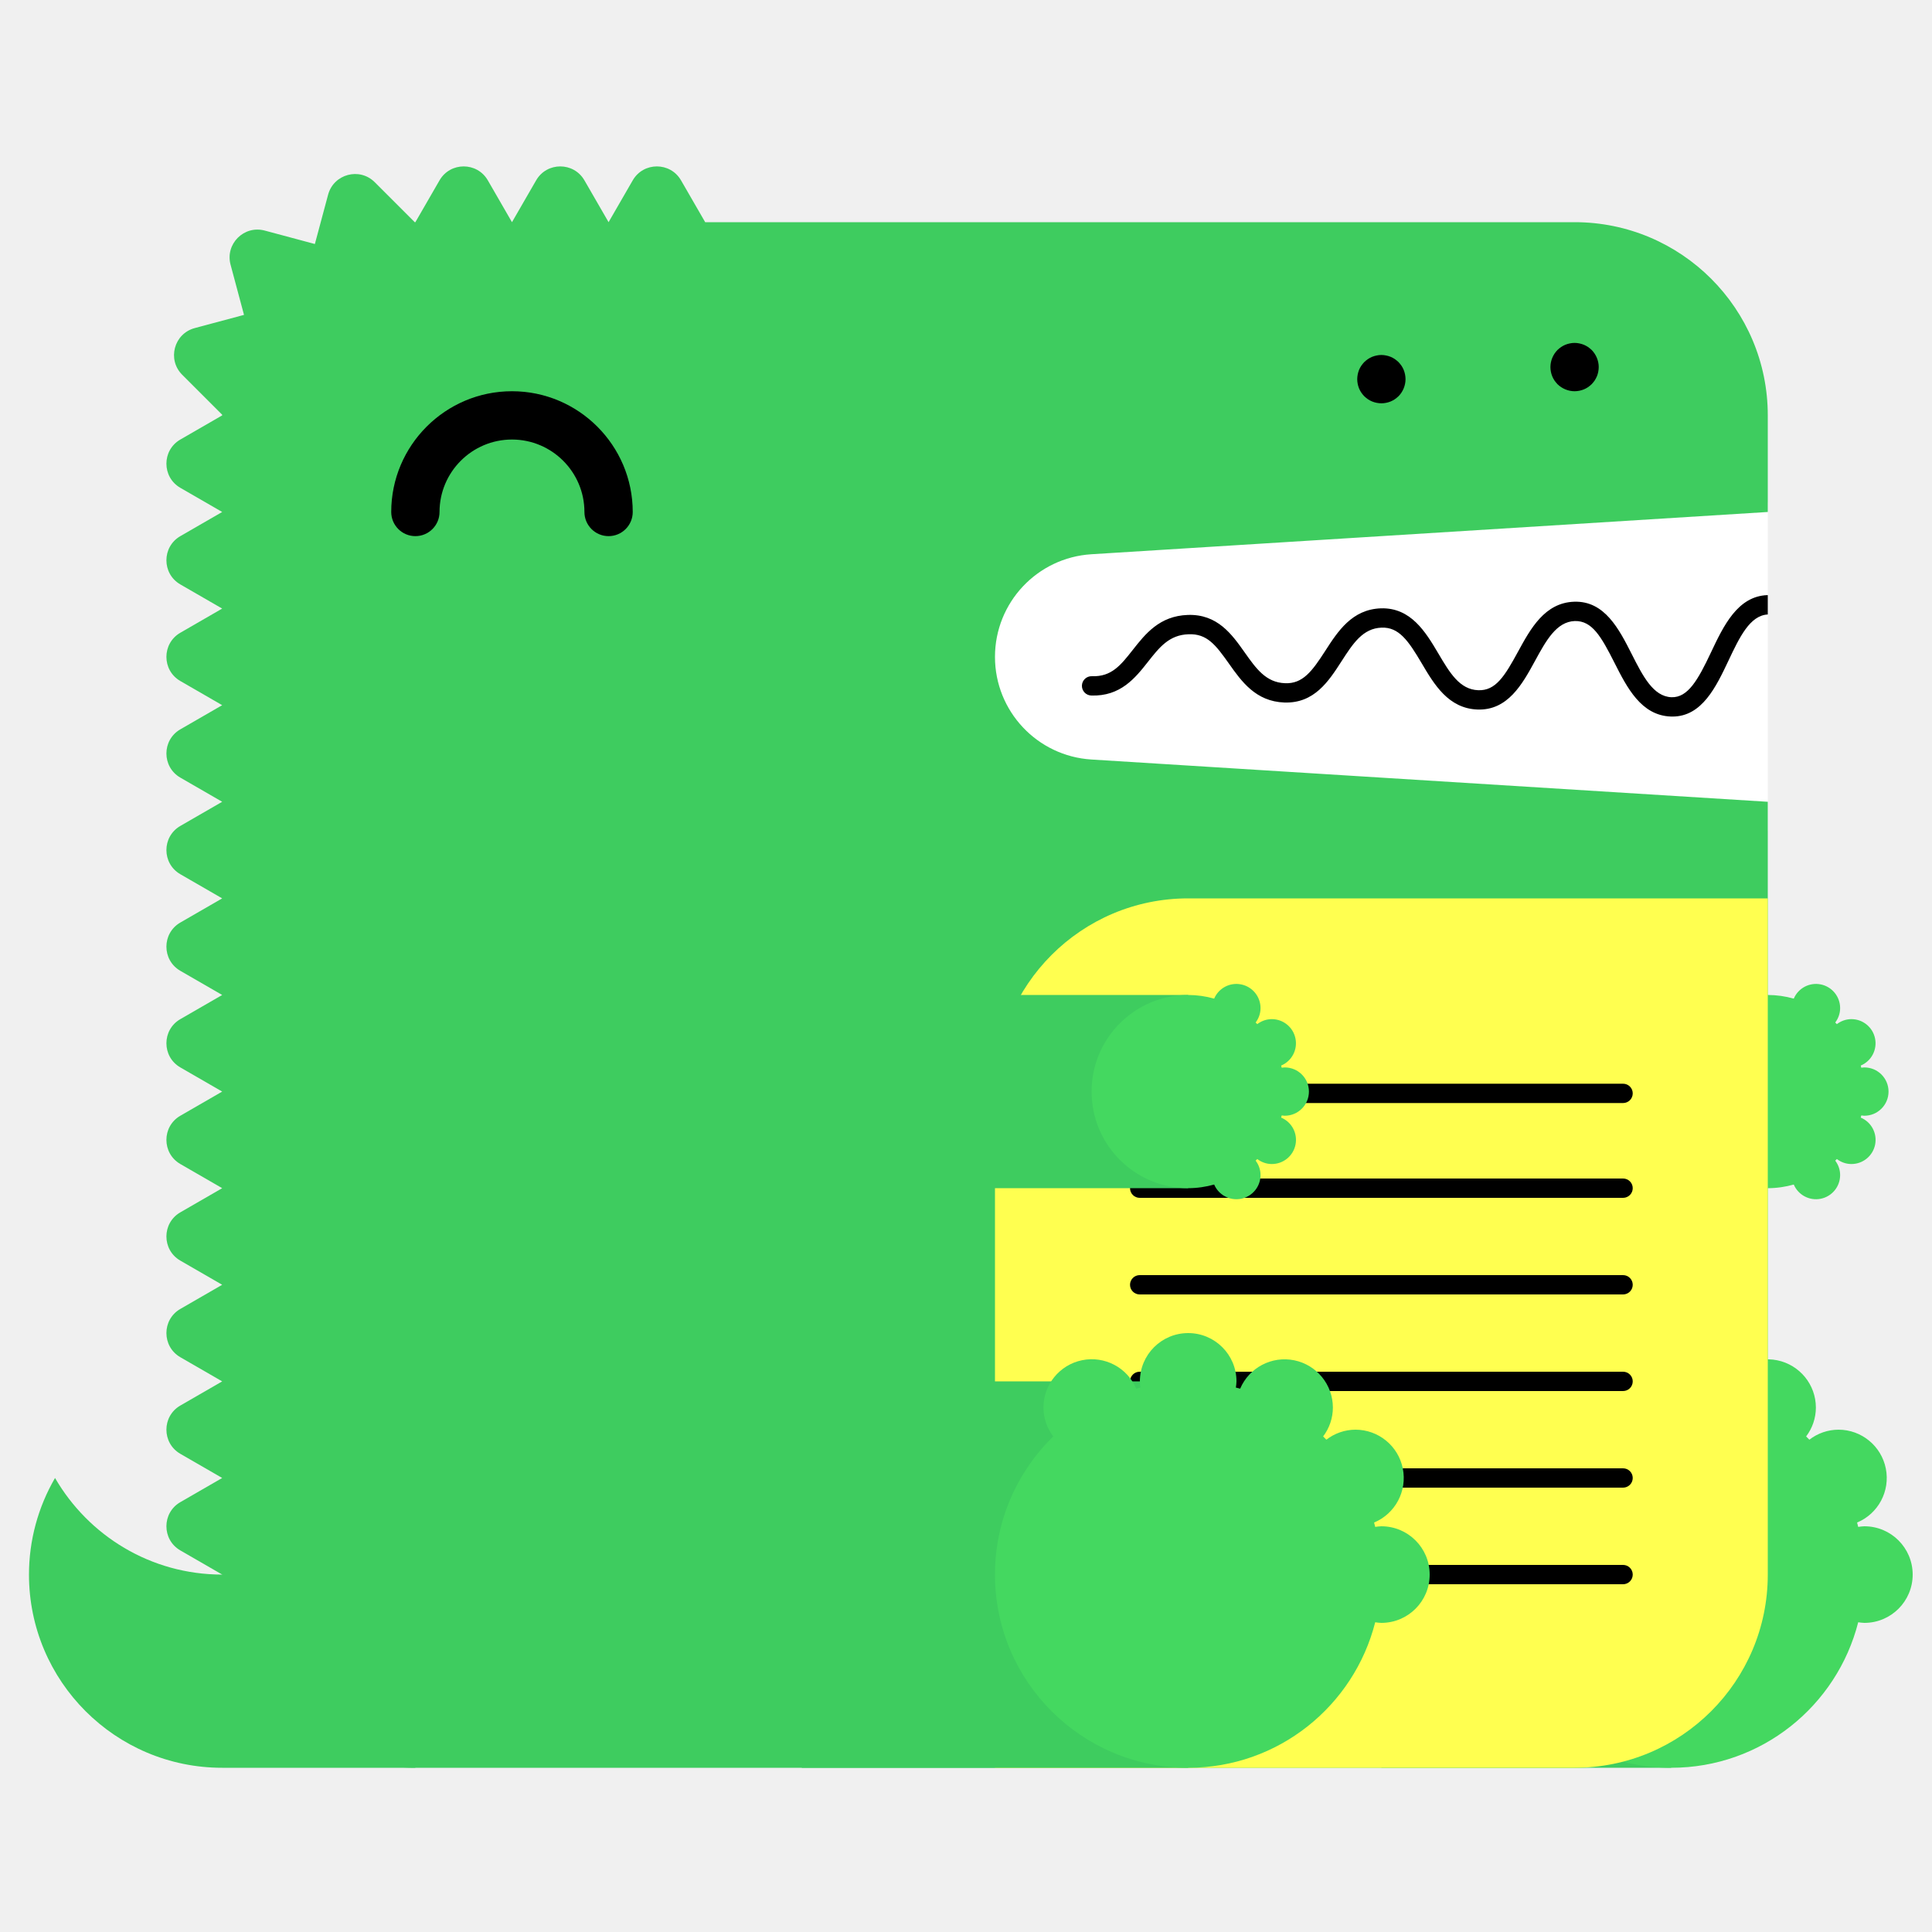
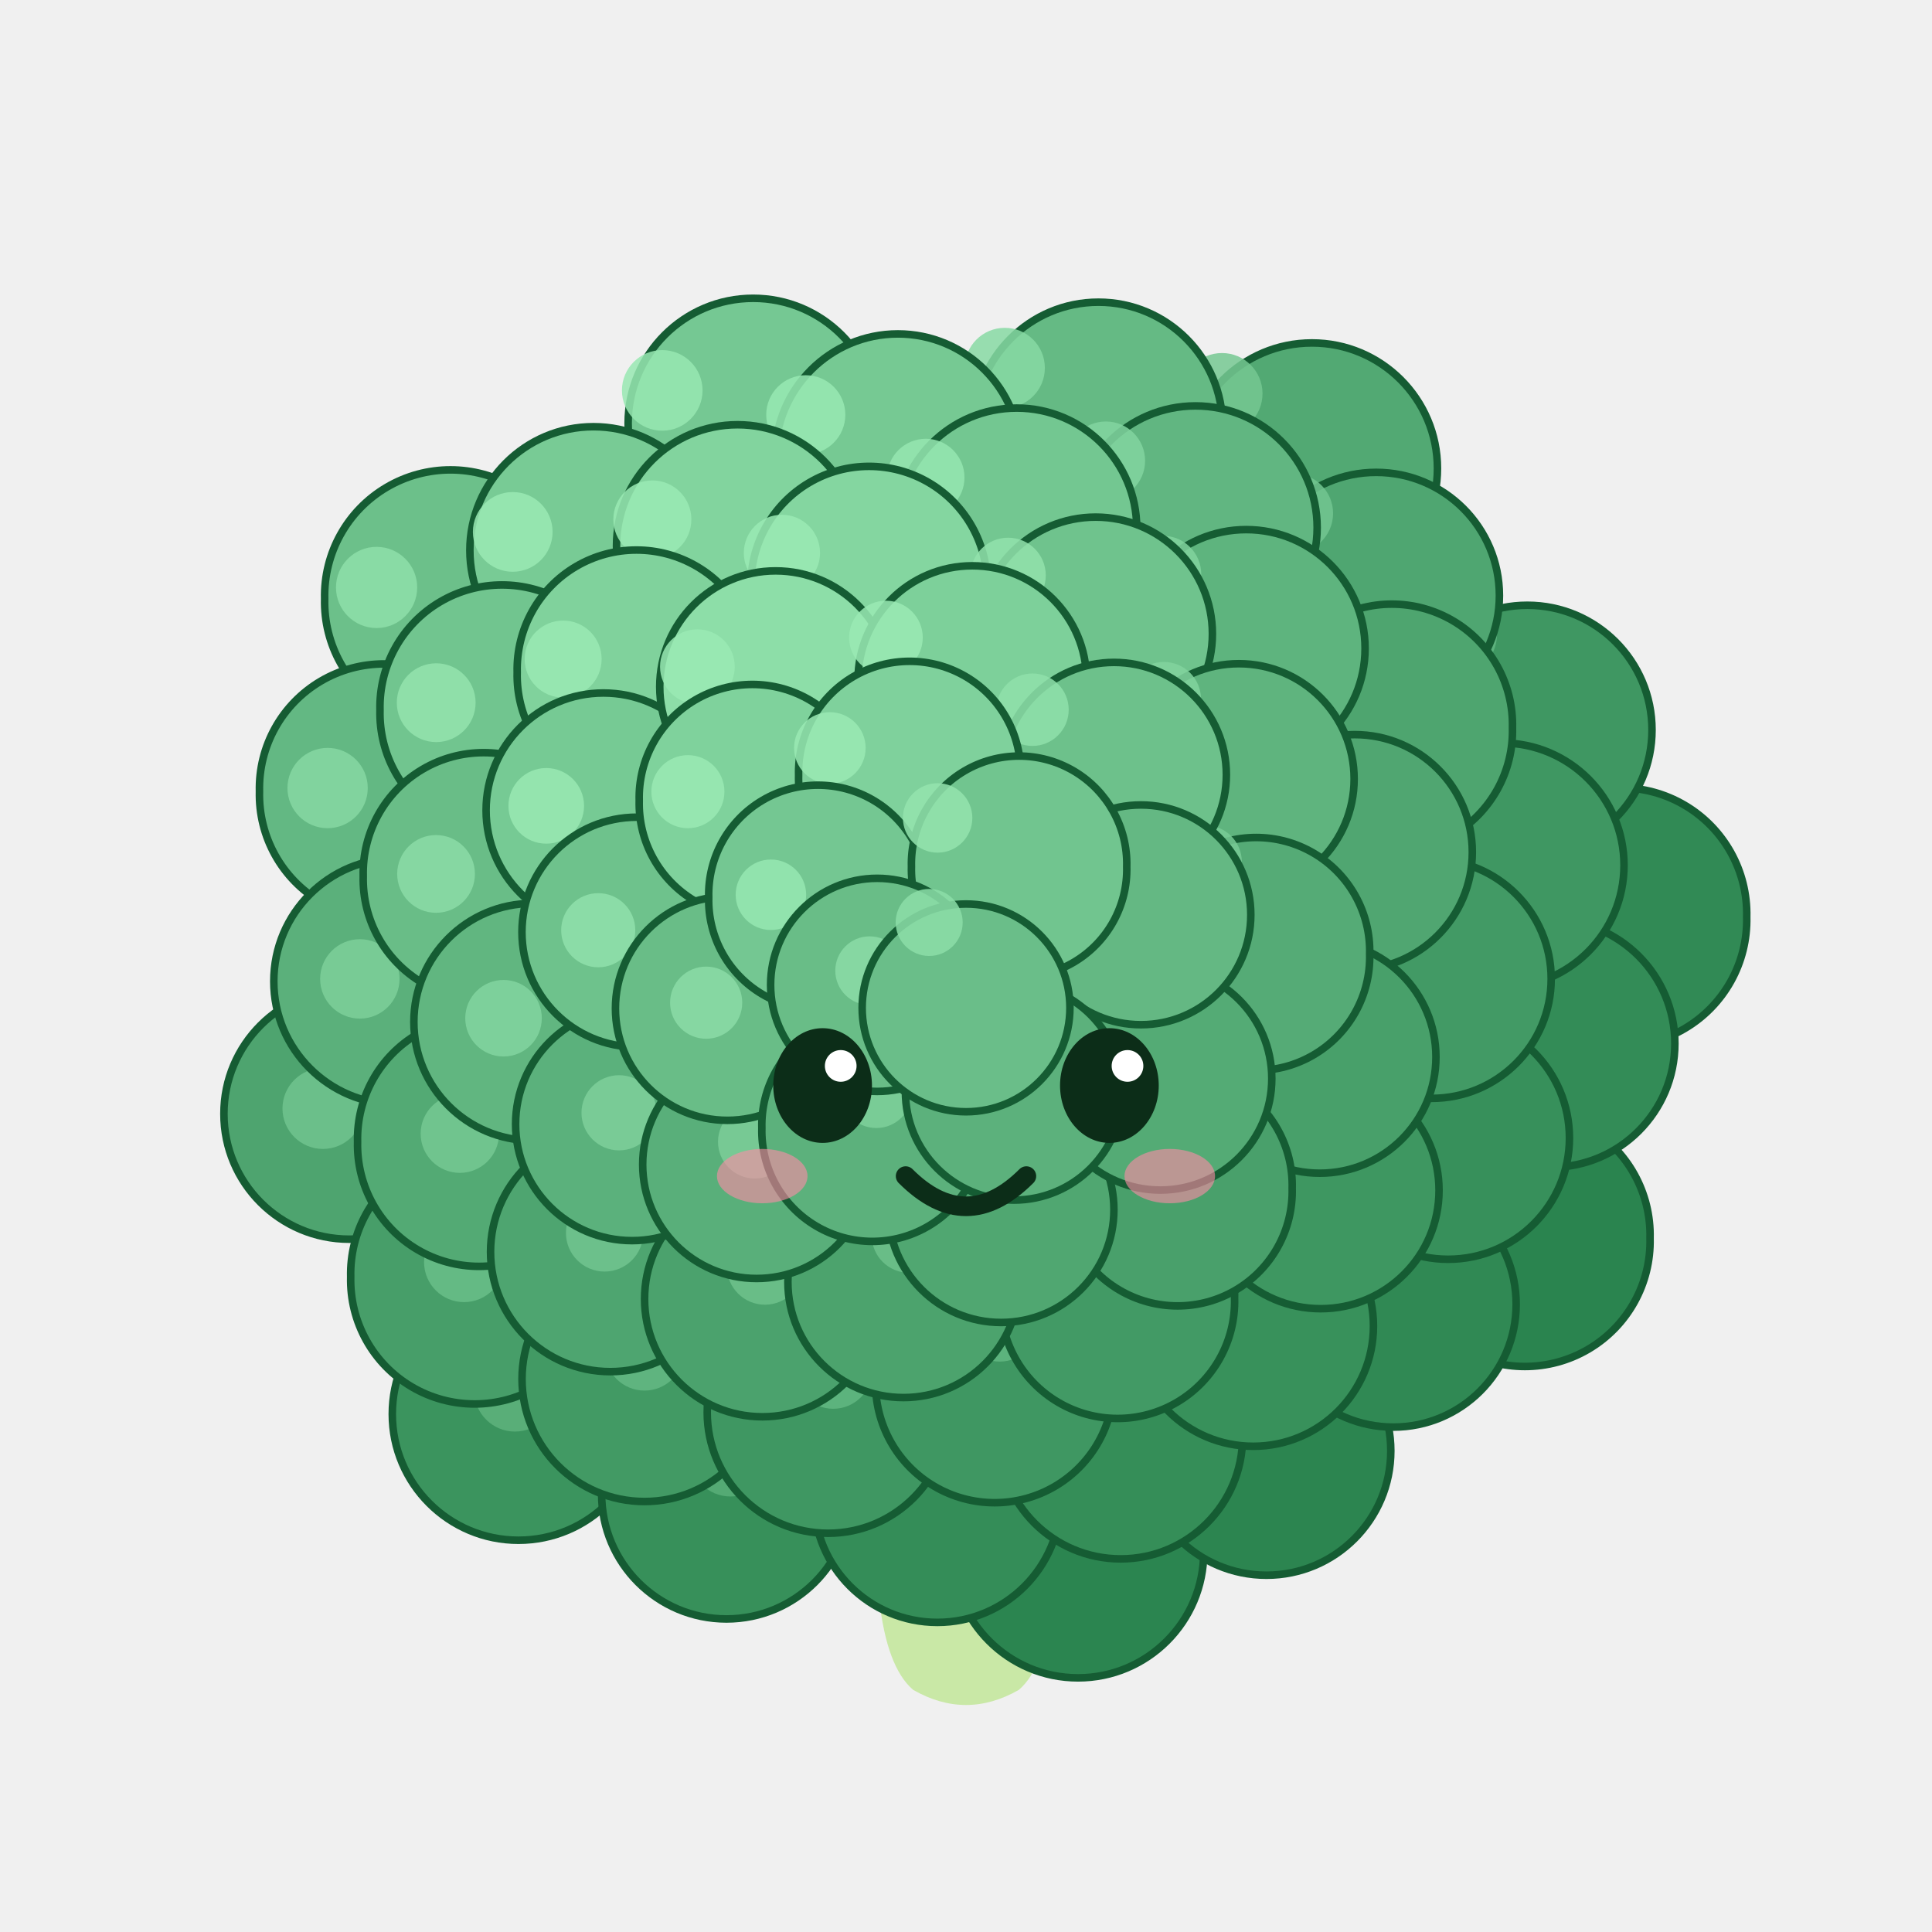
- <svg xmlns="http://www.w3.org/2000/svg" width="200" height="200" viewBox="0 0 200 200">
-   <g fill="none" fill-rule="evenodd">
-     <path fill="#FFF" d="M99 52h84v34H99z" />
-     <path d="M23 163c-7.398 0-13.843-4.027-17.303-10A19.886 19.886 0 0 0 3 163c0 11.046 8.954 20 20 20h20v-20H23z" fill="#3ECC5F" />
-     <path d="M112.98 57.376L183 53V43c0-11.046-8.954-20-20-20H73l-2.5-4.33c-1.112-1.925-3.889-1.925-5 0L63 23l-2.5-4.33c-1.111-1.925-3.889-1.925-5 0L53 23l-2.5-4.33c-1.111-1.925-3.889-1.925-5 0L43 23c-.022 0-.042.003-.065.003l-4.142-4.141c-1.57-1.571-4.252-.853-4.828 1.294l-1.369 5.104-5.192-1.392c-2.148-.575-4.111 1.389-3.535 3.536l1.39 5.193-5.102 1.367c-2.148.576-2.867 3.259-1.296 4.83l4.142 4.142c0 .021-.003.042-.003.064l-4.33 2.5c-1.925 1.111-1.925 3.889 0 5L23 53l-4.33 2.5c-1.925 1.111-1.925 3.889 0 5L23 63l-4.33 2.5c-1.925 1.111-1.925 3.889 0 5L23 73l-4.33 2.5c-1.925 1.111-1.925 3.889 0 5L23 83l-4.33 2.5c-1.925 1.111-1.925 3.889 0 5L23 93l-4.33 2.5c-1.925 1.111-1.925 3.889 0 5L23 103l-4.33 2.5c-1.925 1.111-1.925 3.889 0 5L23 113l-4.33 2.5c-1.925 1.111-1.925 3.889 0 5L23 123l-4.33 2.5c-1.925 1.111-1.925 3.889 0 5L23 133l-4.33 2.5c-1.925 1.111-1.925 3.889 0 5L23 143l-4.33 2.5c-1.925 1.111-1.925 3.889 0 5L23 153l-4.33 2.5c-1.925 1.111-1.925 3.889 0 5L23 163c0 11.046 8.954 20 20 20h120c11.046 0 20-8.954 20-20V83l-70.02-4.376A10.645 10.645 0 0 1 103 68c0-5.621 4.37-10.273 9.98-10.624" fill="#3ECC5F" />
-     <path fill="#3ECC5F" d="M143 183h30v-40h-30z" />
-     <path d="M193 158c-.219 0-.428.037-.639.064-.038-.15-.074-.301-.116-.451A5 5 0 0 0 190.32 148a4.96 4.96 0 0 0-3.016 1.036 26.531 26.531 0 0 0-.335-.336 4.955 4.955 0 0 0 1.011-2.987 5 5 0 0 0-9.599-1.959c-.148-.042-.297-.077-.445-.115.027-.211.064-.42.064-.639a5 5 0 0 0-5-5 5 5 0 0 0-5 5c0 .219.037.428.064.639-.148.038-.297.073-.445.115a4.998 4.998 0 0 0-9.599 1.959c0 1.125.384 2.151 1.011 2.987-3.717 3.632-6.031 8.693-6.031 14.3 0 11.046 8.954 20 20 20 9.339 0 17.16-6.41 19.361-15.064.211.027.42.064.639.064a5 5 0 0 0 5-5 5 5 0 0 0-5-5" fill="#44D860" />
-     <path fill="#3ECC5F" d="M153 123h30v-20h-30z" />
-     <path d="M193 115.5a2.5 2.5 0 1 0 0-5c-.109 0-.214.019-.319.032-.02-.075-.037-.15-.058-.225a2.501 2.501 0 0 0-.963-4.807c-.569 0-1.088.197-1.508.518a6.653 6.653 0 0 0-.168-.168c.314-.417.506-.931.506-1.494a2.5 2.5 0 0 0-4.8-.979A9.987 9.987 0 0 0 183 103c-5.522 0-10 4.478-10 10s4.478 10 10 10c.934 0 1.833-.138 2.69-.377a2.5 2.5 0 0 0 4.8-.979c0-.563-.192-1.077-.506-1.494.057-.055.113-.111.168-.168.42.321.939.518 1.508.518a2.5 2.5 0 0 0 .963-4.807c.021-.074.038-.15.058-.225.105.013.21.032.319.032" fill="#44D860" />
-     <path d="M63 55.5a2.5 2.5 0 0 1-2.5-2.5c0-4.136-3.364-7.5-7.5-7.5s-7.5 3.364-7.5 7.5a2.5 2.5 0 1 1-5 0c0-6.893 5.607-12.5 12.5-12.5S65.5 46.107 65.5 53a2.5 2.5 0 0 1-2.5 2.5" fill="#000" />
-     <path d="M103 183h60c11.046 0 20-8.954 20-20V93h-60c-11.046 0-20 8.954-20 20v70z" fill="#FFFF50" />
-     <path d="M168.02 124h-50.04a1 1 0 1 1 0-2h50.04a1 1 0 1 1 0 2m0 20h-50.04a1 1 0 1 1 0-2h50.04a1 1 0 1 1 0 2m0 20h-50.04a1 1 0 1 1 0-2h50.04a1 1 0 1 1 0 2m0-49.814h-50.04a1 1 0 1 1 0-2h50.04a1 1 0 1 1 0 2m0 19.814h-50.04a1 1 0 1 1 0-2h50.04a1 1 0 1 1 0 2m0 20h-50.04a1 1 0 1 1 0-2h50.04a1 1 0 1 1 0 2M183 61.611c-.012 0-.022-.006-.034-.005-3.09.105-4.552 3.196-5.842 5.923-1.346 2.85-2.387 4.703-4.093 4.647-1.889-.068-2.969-2.202-4.113-4.46-1.314-2.594-2.814-5.536-5.963-5.426-3.046.104-4.513 2.794-5.807 5.167-1.377 2.528-2.314 4.065-4.121 3.994-1.927-.07-2.951-1.805-4.136-3.813-1.321-2.236-2.848-4.75-5.936-4.664-2.994.103-4.465 2.385-5.763 4.4-1.373 2.13-2.335 3.428-4.165 3.351-1.973-.07-2.992-1.51-4.171-3.177-1.324-1.873-2.816-3.993-5.895-3.89-2.928.1-4.399 1.97-5.696 3.618-1.232 1.564-2.194 2.802-4.229 2.724a1 1 0 0 0-.072 2c3.017.101 4.545-1.8 5.872-3.487 1.177-1.496 2.193-2.787 4.193-2.855 1.926-.082 2.829 1.115 4.195 3.045 1.297 1.834 2.769 3.914 5.731 4.021 3.103.104 4.596-2.215 5.918-4.267 1.182-1.834 2.202-3.417 4.15-3.484 1.793-.067 2.769 1.35 4.145 3.681 1.297 2.197 2.766 4.686 5.787 4.796 3.125.108 4.634-2.62 5.949-5.035 1.139-2.088 2.214-4.06 4.119-4.126 1.793-.042 2.728 1.595 4.111 4.33 1.292 2.553 2.757 5.445 5.825 5.556l.169.003c3.064 0 4.518-3.075 5.805-5.794 1.139-2.41 2.217-4.68 4.067-4.773v-2z" fill="#000" />
-     <path fill="#3ECC5F" d="M83 183h40v-40H83z" />
-     <path d="M143 158c-.219 0-.428.037-.639.064-.038-.15-.074-.301-.116-.451A5 5 0 0 0 140.32 148a4.96 4.96 0 0 0-3.016 1.036 26.531 26.531 0 0 0-.335-.336 4.955 4.955 0 0 0 1.011-2.987 5 5 0 0 0-9.599-1.959c-.148-.042-.297-.077-.445-.115.027-.211.064-.42.064-.639a5 5 0 0 0-5-5 5 5 0 0 0-5 5c0 .219.037.428.064.639-.148.038-.297.073-.445.115a4.998 4.998 0 0 0-9.599 1.959c0 1.125.384 2.151 1.011 2.987-3.717 3.632-6.031 8.693-6.031 14.3 0 11.046 8.954 20 20 20 9.339 0 17.16-6.41 19.361-15.064.211.027.42.064.639.064a5 5 0 0 0 5-5 5 5 0 0 0-5-5" fill="#44D860" />
-     <path fill="#3ECC5F" d="M83 123h40v-20H83z" />
-     <path d="M133 115.5a2.5 2.5 0 1 0 0-5c-.109 0-.214.019-.319.032-.02-.075-.037-.15-.058-.225a2.501 2.501 0 0 0-.963-4.807c-.569 0-1.088.197-1.508.518a6.653 6.653 0 0 0-.168-.168c.314-.417.506-.931.506-1.494a2.5 2.5 0 0 0-4.8-.979A9.987 9.987 0 0 0 123 103c-5.522 0-10 4.478-10 10s4.478 10 10 10c.934 0 1.833-.138 2.69-.377a2.5 2.5 0 0 0 4.8-.979c0-.563-.192-1.077-.506-1.494.057-.055.113-.111.168-.168.42.321.939.518 1.508.518a2.5 2.5 0 0 0 .963-4.807c.021-.074.038-.15.058-.225.105.013.21.032.319.032" fill="#44D860" />
-     <path d="M143 41.75c-.16 0-.33-.02-.49-.05a2.52 2.52 0 0 1-.47-.14c-.15-.06-.29-.14-.431-.23-.13-.09-.259-.2-.38-.31-.109-.12-.219-.24-.309-.38s-.17-.28-.231-.43a2.619 2.619 0 0 1-.189-.96c0-.16.02-.33.05-.49.03-.16.08-.31.139-.47.061-.15.141-.29.231-.43.09-.13.2-.26.309-.38.121-.11.25-.22.38-.31.141-.09.281-.17.431-.23.149-.06.31-.11.47-.14.32-.07.65-.07.98 0 .159.03.32.08.47.14.149.06.29.14.43.23.13.09.259.2.38.31.11.12.22.25.31.38.09.14.17.28.23.43.06.16.11.31.14.47.029.16.05.33.05.49 0 .66-.271 1.31-.73 1.77-.121.11-.25.22-.38.31-.14.09-.281.17-.43.23a2.565 2.565 0 0 1-.96.19m20-1.25c-.66 0-1.3-.27-1.771-.73a3.802 3.802 0 0 1-.309-.38c-.09-.14-.17-.28-.231-.43a2.619 2.619 0 0 1-.189-.96c0-.66.27-1.3.729-1.77.121-.11.25-.22.38-.31.141-.09.281-.17.431-.23.149-.06.31-.11.47-.14.32-.07.66-.07.98 0 .159.03.32.08.47.14.149.06.29.14.43.23.13.09.259.2.38.31.459.47.73 1.11.73 1.77 0 .16-.021.33-.05.49-.03.16-.08.32-.14.47-.07.15-.14.29-.23.43-.09.13-.2.26-.31.38-.121.11-.25.22-.38.31-.14.09-.281.17-.43.23a2.565 2.565 0 0 1-.96.19" fill="#000" />
+ <svg xmlns="http://www.w3.org/2000/svg" viewBox="0 0 256 256" width="256" height="256" role="img" aria-label="Broccoli">
+   <g>
+     <path d="M117.00 187.92 Q114.00 217.92 121.00 223.92 Q128.00 227.92 135.00 223.92 Q142.00 217.92 139.00 187.92 Z" fill="#c9e8a6" />
+     <path d="M51.98 187.37 a16.72 16.72 0 1 0 33.44 0 a16.72 16.72 0 1 0 -33.44 0 Z" fill="#3b945e" stroke="#155c33" stroke-width="1" stroke-linejoin="round" />
+     <circle cx="68.23" cy="184.30" r="5.39" fill="#5eb37d" opacity="0.85" />
+     <path d="M198.06 121.49 a16.70 16.70 0 1 0 33.39 0 a16.70 16.70 0 1 0 -33.39 0 Z" fill="#318a55" stroke="#155c33" stroke-width="1" stroke-linejoin="round" />
+     <circle cx="207.63" cy="107.87" r="5.39" fill="#53a974" opacity="0.85" />
+     <path d="M43.02 79.35 a16.68 16.68 0 1 0 33.35 0 a16.68 16.68 0 1 0 -33.35 0 Z" fill="#6cc08a" stroke="#155c33" stroke-width="1" stroke-linejoin="round" />
+     <circle cx="49.90" cy="77.84" r="5.38" fill="#8edfa9" opacity="0.85" />
+     <path d="M126.19 205.67 a16.65 16.65 0 1 0 33.31 0 a16.65 16.65 0 1 0 -33.31 0 Z" fill="#2b8550" stroke="#155c33" stroke-width="1" stroke-linejoin="round" />
+     <circle cx="143.47" cy="197.13" r="5.37" fill="#4da46f" opacity="0.85" />
+     <path d="M157.21 62.07 a16.63 16.63 0 1 0 33.26 0 a16.63 16.63 0 1 0 -33.26 0 Z" fill="#52a973" stroke="#155c33" stroke-width="1" stroke-linejoin="round" />
+     <circle cx="161.92" cy="52.15" r="5.37" fill="#75c892" opacity="0.85" />
+     <path d="M29.67 147.59 a16.61 16.61 0 1 0 33.22 0 a16.61 16.61 0 1 0 -33.22 0 Z" fill="#4ea46f" stroke="#155c33" stroke-width="1" stroke-linejoin="round" />
+     <circle cx="42.79" cy="146.88" r="5.36" fill="#70c48e" opacity="0.85" />
+     <path d="M185.47 164.07 a16.59 16.59 0 1 0 33.17 0 a16.59 16.59 0 1 0 -33.17 0 Z" fill="#2a844f" stroke="#155c33" stroke-width="1" stroke-linejoin="round" />
+     <circle cx="198.97" cy="151.04" r="5.35" fill="#4ca36e" opacity="0.85" />
+     <path d="M83.23 56.09 a16.56 16.56 0 1 0 33.13 0 a16.56 16.56 0 1 0 -33.13 0 Z" fill="#75c893" stroke="#155c33" stroke-width="1" stroke-linejoin="round" />
+     <circle cx="87.75" cy="51.73" r="5.34" fill="#98e8b2" opacity="0.85" />
+     <path d="M79.72 197.98 a16.54 16.54 0 1 0 33.08 0 a16.54 16.54 0 1 0 -33.08 0 Z" fill="#37905a" stroke="#155c33" stroke-width="1" stroke-linejoin="round" />
+     <circle cx="96.78" cy="192.95" r="5.34" fill="#59af79" opacity="0.85" />
+     <path d="M185.86 96.72 a16.52 16.52 0 1 0 33.04 0 a16.52 16.52 0 1 0 -33.04 0 Z" fill="#3f9762" stroke="#155c33" stroke-width="1" stroke-linejoin="round" />
+     <circle cx="193.02" cy="84.12" r="5.33" fill="#61b681" opacity="0.85" />
+     <path d="M34.38 104.88 a16.50 16.50 0 1 0 32.99 0 a16.50 16.50 0 1 0 -32.99 0 Z" fill="#63b883" stroke="#155c33" stroke-width="1" stroke-linejoin="round" />
+     <circle cx="43.41" cy="104.42" r="5.32" fill="#86d8a2" opacity="0.85" />
+     <path d="M151.34 192.25 a16.47 16.47 0 1 0 32.95 0 a16.47 16.47 0 1 0 -32.95 0 Z" fill="#2c8550" stroke="#155c33" stroke-width="1" stroke-linejoin="round" />
+     <circle cx="167.58" cy="181.79" r="5.31" fill="#4ea56f" opacity="0.85" />
+     <path d="M129.10 56.49 a16.45 16.45 0 1 0 32.90 0 a16.45 16.45 0 1 0 -32.90 0 Z" fill="#65ba84" stroke="#155c33" stroke-width="1" stroke-linejoin="round" />
+     <circle cx="133.14" cy="48.75" r="5.31" fill="#87d9a3" opacity="0.85" />
+     <path d="M46.47 169.20 a16.43 16.43 0 1 0 32.85 0 a16.43 16.43 0 1 0 -32.85 0 Z" fill="#479e69" stroke="#155c33" stroke-width="1" stroke-linejoin="round" />
+     <circle cx="61.49" cy="167.24" r="5.30" fill="#69be88" opacity="0.85" />
+     <path d="M189.13 138.27 a16.40 16.40 0 1 0 32.80 0 a16.40 16.40 0 1 0 -32.80 0 Z" fill="#338c57" stroke="#155c33" stroke-width="1" stroke-linejoin="round" />
+     <circle cx="200.08" cy="124.79" r="5.29" fill="#55ab76" opacity="0.85" />
+     <path d="M62.26 72.92 a16.38 16.38 0 1 0 32.76 0 a16.38 16.38 0 1 0 -32.76 0 Z" fill="#78cb95" stroke="#155c33" stroke-width="1" stroke-linejoin="round" />
+     <circle cx="67.94" cy="70.48" r="5.28" fill="#9aeab4" opacity="0.85" />
+     <path d="M107.85 198.62 a16.35 16.35 0 1 0 32.71 0 a16.35 16.35 0 1 0 -32.71 0 Z" fill="#348d58" stroke="#155c33" stroke-width="1" stroke-linejoin="round" />
+     <circle cx="124.99" cy="191.54" r="5.28" fill="#57ad77" opacity="0.85" />
+     <path d="M166.02 78.92 a16.33 16.33 0 1 0 32.66 0 a16.33 16.33 0 1 0 -32.66 0 Z" fill="#4fa671" stroke="#155c33" stroke-width="1" stroke-linejoin="round" />
+     <circle cx="171.37" cy="68.02" r="5.27" fill="#72c590" opacity="0.85" />
+     <path d="M36.28 130.03 a16.30 16.30 0 1 0 32.61 0 a16.30 16.30 0 1 0 -32.61 0 Z" fill="#5bb07b" stroke="#155c33" stroke-width="1" stroke-linejoin="round" />
+     <circle cx="47.68" cy="129.71" r="5.26" fill="#7dd09a" opacity="0.85" />
+     <path d="M168.34 172.82 a16.28 16.28 0 1 0 32.56 0 a16.28 16.28 0 1 0 -32.56 0 Z" fill="#308954" stroke="#155c33" stroke-width="1" stroke-linejoin="round" />
+     <circle cx="182.86" cy="160.80" r="5.25" fill="#52a973" opacity="0.85" />
+     <path d="M102.72 60.50 a16.25 16.25 0 1 0 32.51 0 a16.25 16.25 0 1 0 -32.51 0 Z" fill="#76c993" stroke="#155c33" stroke-width="1" stroke-linejoin="round" />
+     <circle cx="106.77" cy="54.96" r="5.24" fill="#98e9b3" opacity="0.85" />
+     <path d="M69.17 182.73 a16.23 16.23 0 1 0 32.46 0 a16.23 16.23 0 1 0 -32.46 0 Z" fill="#429a64" stroke="#155c33" stroke-width="1" stroke-linejoin="round" />
+     <circle cx="85.40" cy="179.03" r="5.23" fill="#64b984" opacity="0.85" />
+     <path d="M182.78 114.65 a16.20 16.20 0 1 0 32.41 0 a16.20 16.20 0 1 0 -32.41 0 Z" fill="#3f9762" stroke="#155c33" stroke-width="1" stroke-linejoin="round" />
+     <circle cx="191.16" cy="101.66" r="5.23" fill="#62b781" opacity="0.85" />
+     <path d="M50.35 94.09 a16.18 16.18 0 1 0 32.35 0 a16.18 16.18 0 1 0 -32.35 0 Z" fill="#71c58f" stroke="#155c33" stroke-width="1" stroke-linejoin="round" />
+     <circle cx="57.80" cy="93.11" r="5.22" fill="#94e4ae" opacity="0.85" />
+     <path d="M132.35 190.41 a16.15 16.15 0 1 0 32.30 0 a16.15 16.15 0 1 0 -32.30 0 Z" fill="#358e58" stroke="#155c33" stroke-width="1" stroke-linejoin="round" />
+     <circle cx="148.87" cy="181.35" r="5.21" fill="#57ad77" opacity="0.85" />
+     <path d="M142.28 69.91 a16.12 16.12 0 1 0 32.25 0 a16.12 16.12 0 1 0 -32.25 0 Z" fill="#61b681" stroke="#155c33" stroke-width="1" stroke-linejoin="round" />
+     <circle cx="146.53" cy="61.05" r="5.20" fill="#83d5a0" opacity="0.85" />
+     <path d="M47.38 151.30 a16.10 16.10 0 1 0 32.19 0 a16.10 16.10 0 1 0 -32.19 0 Z" fill="#53aa74" stroke="#155c33" stroke-width="1" stroke-linejoin="round" />
+     <circle cx="60.93" cy="150.22" r="5.19" fill="#76c993" opacity="0.85" />
+     <path d="M175.82 150.79 a16.07 16.07 0 1 0 32.14 0 a16.07 16.07 0 1 0 -32.14 0 Z" fill="#37905b" stroke="#155c33" stroke-width="1" stroke-linejoin="round" />
+     <circle cx="188.04" cy="137.84" r="5.18" fill="#5aaf7a" opacity="0.85" />
+     <path d="M81.69 72.32 a16.04 16.04 0 1 0 32.08 0 a16.04 16.04 0 1 0 -32.08 0 Z" fill="#82d49e" stroke="#155c33" stroke-width="1" stroke-linejoin="round" />
+     <circle cx="86.44" cy="68.83" r="5.17" fill="#9aeab4" opacity="0.85" />
+     <path d="M93.71 187.15 a16.01 16.01 0 1 0 32.03 0 a16.01 16.01 0 1 0 -32.03 0 Z" fill="#3f9762" stroke="#155c33" stroke-width="1" stroke-linejoin="round" />
+     <circle cx="110.41" cy="181.50" r="5.17" fill="#62b781" opacity="0.85" />
+     <path d="M168.44 96.44 a15.99 15.99 0 1 0 31.97 0 a15.99 15.99 0 1 0 -31.97 0 Z" fill="#4ea56f" stroke="#155c33" stroke-width="1" stroke-linejoin="round" />
+     <circle cx="174.65" cy="84.76" r="5.16" fill="#70c48e" opacity="0.85" />
+     <path d="M48.13 116.09 a15.96 15.96 0 1 0 31.91 0 a15.96 15.96 0 1 0 -31.91 0 Z" fill="#69bd87" stroke="#155c33" stroke-width="1" stroke-linejoin="round" />
+     <circle cx="57.78" cy="115.80" r="5.15" fill="#8bdca7" opacity="0.85" />
+     <path d="M150.13 175.71 a15.93 15.93 0 1 0 31.86 0 a15.93 15.93 0 1 0 -31.86 0 Z" fill="#38915b" stroke="#155c33" stroke-width="1" stroke-linejoin="round" />
+     <circle cx="165.33" cy="164.92" r="5.14" fill="#5ab07a" opacity="0.85" />
+     <path d="M118.82 69.97 a15.90 15.90 0 1 0 31.80 0 a15.90 15.90 0 1 0 -31.80 0 Z" fill="#73c791" stroke="#155c33" stroke-width="1" stroke-linejoin="round" />
+     <circle cx="122.67" cy="63.27" r="5.13" fill="#95e6b0" opacity="0.85" />
+     <path d="M65.00 165.88 a15.87 15.87 0 1 0 31.74 0 a15.87 15.87 0 1 0 -31.74 0 Z" fill="#4ea570" stroke="#155c33" stroke-width="1" stroke-linejoin="round" />
+     <circle cx="80.11" cy="163.37" r="5.12" fill="#71c48f" opacity="0.85" />
+     <path d="M173.86 129.70 a15.84 15.84 0 1 0 31.68 0 a15.84 15.84 0 1 0 -31.68 0 Z" fill="#429a65" stroke="#155c33" stroke-width="1" stroke-linejoin="round" />
+     <circle cx="183.50" cy="116.70" r="5.11" fill="#65b984" opacity="0.85" />
+     <path d="M68.53 89.09 a15.81 15.81 0 1 0 31.61 0 a15.81 15.81 0 1 0 -31.61 0 Z" fill="#80d29c" stroke="#155c33" stroke-width="1" stroke-linejoin="round" />
+     <circle cx="74.62" cy="87.33" r="5.10" fill="#9aeab4" opacity="0.85" />
+     <path d="M116.02 182.94 a15.78 15.78 0 1 0 31.55 0 a15.78 15.78 0 1 0 -31.55 0 Z" fill="#3f9762" stroke="#155c33" stroke-width="1" stroke-linejoin="round" />
+     <circle cx="132.48" cy="175.33" r="5.09" fill="#62b781" opacity="0.85" />
+     <path d="M149.39 85.92 a15.74 15.74 0 1 0 31.49 0 a15.74 15.74 0 1 0 -31.49 0 Z" fill="#5eb47e" stroke="#155c33" stroke-width="1" stroke-linejoin="round" />
+     <circle cx="154.09" cy="76.08" r="5.08" fill="#81d39d" opacity="0.85" />
+     <path d="M54.84 135.42 a15.71 15.71 0 1 0 31.42 0 a15.71 15.71 0 1 0 -31.42 0 Z" fill="#61b680" stroke="#155c33" stroke-width="1" stroke-linejoin="round" />
+     <circle cx="66.72" cy="134.92" r="5.07" fill="#83d5a0" opacity="0.85" />
+     <path d="M159.32 157.73 a15.68 15.68 0 1 0 31.36 0 a15.68 15.68 0 1 0 -31.36 0 Z" fill="#3e9761" stroke="#155c33" stroke-width="1" stroke-linejoin="round" />
+     <circle cx="172.57" cy="145.67" r="5.06" fill="#61b680" opacity="0.85" />
+     <path d="M99.51 77.84 a15.65 15.65 0 1 0 31.29 0 a15.65 15.65 0 1 0 -31.29 0 Z" fill="#84d6a0" stroke="#155c33" stroke-width="1" stroke-linejoin="round" />
+     <circle cx="103.61" cy="73.26" r="5.05" fill="#9aeab4" opacity="0.85" />
+     <path d="M85.41 172.12 a15.61 15.61 0 1 0 31.22 0 a15.61 15.61 0 1 0 -31.22 0 Z" fill="#4ba26d" stroke="#155c33" stroke-width="1" stroke-linejoin="round" />
+     <circle cx="101.36" cy="167.84" r="5.04" fill="#6ec28c" opacity="0.85" />
+     <path d="M163.93 112.92 a15.58 15.58 0 1 0 31.16 0 a15.58 15.58 0 1 0 -31.16 0 Z" fill="#50a671" stroke="#155c33" stroke-width="1" stroke-linejoin="round" />
+     <circle cx="171.16" cy="100.77" r="5.03" fill="#72c690" opacity="0.85" />
+     <path d="M64.41 107.37 a15.54 15.54 0 1 0 31.09 0 a15.54 15.54 0 1 0 -31.09 0 Z" fill="#76ca94" stroke="#155c33" stroke-width="1" stroke-linejoin="round" />
+     <circle cx="72.38" cy="106.78" r="5.01" fill="#99e9b3" opacity="0.85" />
+     <path d="M132.58 172.05 a15.51 15.51 0 1 0 31.01 0 a15.51 15.51 0 1 0 -31.01 0 Z" fill="#429a65" stroke="#155c33" stroke-width="1" stroke-linejoin="round" />
+     <circle cx="148.12" cy="162.63" r="5.00" fill="#65b984" opacity="0.85" />
+     <path d="M129.71 83.99 a15.47 15.47 0 1 0 30.94 0 a15.47 15.47 0 1 0 -30.94 0 Z" fill="#6fc38d" stroke="#155c33" stroke-width="1" stroke-linejoin="round" />
+     <circle cx="133.58" cy="76.24" r="4.99" fill="#92e2ac" opacity="0.85" />
+     <path d="M68.32 148.96 a15.43 15.43 0 1 0 30.86 0 a15.43 15.43 0 1 0 -30.86 0 Z" fill="#5bb17c" stroke="#155c33" stroke-width="1" stroke-linejoin="round" />
+     <circle cx="82.03" cy="147.45" r="4.98" fill="#7ed09b" opacity="0.85" />
+     <path d="M159.48 140.06 a15.39 15.39 0 1 0 30.79 0 a15.39 15.39 0 1 0 -30.79 0 Z" fill="#48a06a" stroke="#155c33" stroke-width="1" stroke-linejoin="round" />
+     <circle cx="170.31" cy="127.46" r="4.97" fill="#6bbf8a" opacity="0.85" />
+     <path d="M87.42 91.00 a15.35 15.35 0 1 0 30.71 0 a15.35 15.35 0 1 0 -30.71 0 Z" fill="#8ddea8" stroke="#155c33" stroke-width="1" stroke-linejoin="round" />
+     <circle cx="92.41" cy="88.34" r="4.95" fill="#9aeab4" opacity="0.85" />
+     <path d="M104.40 169.87 a15.31 15.31 0 1 0 30.63 0 a15.31 15.31 0 1 0 -30.63 0 Z" fill="#4ca36d" stroke="#155c33" stroke-width="1" stroke-linejoin="round" />
+     <circle cx="120.45" cy="163.71" r="4.94" fill="#6ec28c" opacity="0.85" />
+     <path d="M148.88 103.22 a15.27 15.27 0 1 0 30.55 0 a15.27 15.27 0 1 0 -30.55 0 Z" fill="#5fb47e" stroke="#155c33" stroke-width="1" stroke-linejoin="round" />
+     <circle cx="154.21" cy="92.64" r="4.93" fill="#81d39d" opacity="0.85" />
+     <path d="M69.16 123.51 a15.23 15.23 0 1 0 30.46 0 a15.23 15.23 0 1 0 -30.46 0 Z" fill="#6ec28c" stroke="#155c33" stroke-width="1" stroke-linejoin="round" />
+     <circle cx="79.27" cy="123.26" r="4.91" fill="#90e1ab" opacity="0.85" />
+     <path d="M140.85 157.46 a15.19 15.19 0 1 0 30.37 0 a15.19 15.19 0 1 0 -30.37 0 Z" fill="#49a06b" stroke="#155c33" stroke-width="1" stroke-linejoin="round" />
+     <circle cx="154.78" cy="146.58" r="4.90" fill="#6cc08a" opacity="0.85" />
+     <path d="M113.69 90.11 a15.14 15.14 0 1 0 30.28 0 a15.14 15.14 0 1 0 -30.28 0 Z" fill="#7dd09a" stroke="#155c33" stroke-width="1" stroke-linejoin="round" />
+     <circle cx="117.39" cy="84.48" r="4.88" fill="#9aeab4" opacity="0.85" />
+     <path d="M85.16 154.31 a15.09 15.09 0 1 0 30.19 0 a15.09 15.09 0 1 0 -30.19 0 Z" fill="#59af7a" stroke="#155c33" stroke-width="1" stroke-linejoin="round" />
+     <circle cx="100.01" cy="151.29" r="4.87" fill="#7cce99" opacity="0.85" />
+     <path d="M151.40 126.41 a15.05 15.05 0 1 0 30.09 0 a15.05 15.05 0 1 0 -30.09 0 Z" fill="#55ab76" stroke="#155c33" stroke-width="1" stroke-linejoin="round" />
+     <circle cx="159.70" cy="114.20" r="4.85" fill="#78cb95" opacity="0.85" />
+     <path d="M84.70 106.08 a15.00 15.00 0 1 0 29.99 0 a15.00 15.00 0 1 0 -29.99 0 Z" fill="#7fd29c" stroke="#155c33" stroke-width="1" stroke-linejoin="round" />
+     <circle cx="91.15" cy="104.90" r="4.84" fill="#9aeab4" opacity="0.85" />
+     <path d="M117.71 160.29 a14.94 14.94 0 1 0 29.89 0 a14.94 14.94 0 1 0 -29.89 0 Z" fill="#50a771" stroke="#155c33" stroke-width="1" stroke-linejoin="round" />
+     <circle cx="133.14" cy="152.36" r="4.82" fill="#73c690" opacity="0.85" />
+     <path d="M132.72 102.66 a14.89 14.89 0 1 0 29.78 0 a14.89 14.89 0 1 0 -29.78 0 Z" fill="#6dc18b" stroke="#155c33" stroke-width="1" stroke-linejoin="round" />
+     <circle cx="136.81" cy="94.04" r="4.80" fill="#8fe0aa" opacity="0.85" />
+     <path d="M81.55 133.62 a14.83 14.83 0 1 0 29.66 0 a14.83 14.83 0 1 0 -29.66 0 Z" fill="#69bd87" stroke="#155c33" stroke-width="1" stroke-linejoin="round" />
+     <circle cx="93.57" cy="132.86" r="4.78" fill="#8bdca7" opacity="0.85" />
+     <path d="M138.98 142.92 a14.77 14.77 0 1 0 29.54 0 a14.77 14.77 0 1 0 -29.54 0 Z" fill="#54ab75" stroke="#155c33" stroke-width="1" stroke-linejoin="round" />
+     <circle cx="150.70" cy="131.19" r="4.76" fill="#77ca94" opacity="0.85" />
+     <path d="M105.82 102.72 a14.71 14.71 0 1 0 29.41 0 a14.71 14.71 0 1 0 -29.41 0 Z" fill="#7fd19c" stroke="#155c33" stroke-width="1" stroke-linejoin="round" />
+     <circle cx="109.96" cy="99.11" r="4.74" fill="#9aeab4" opacity="0.85" />
+     <path d="M100.95 149.47 a14.64 14.64 0 1 0 29.27 0 a14.64 14.64 0 1 0 -29.27 0 Z" fill="#5cb17c" stroke="#155c33" stroke-width="1" stroke-linejoin="round" />
+     <circle cx="116.12" cy="144.75" r="4.72" fill="#7ed19b" opacity="0.85" />
+     <path d="M136.62 121.22 a14.56 14.56 0 1 0 29.12 0 a14.56 14.56 0 1 0 -29.12 0 Z" fill="#64b883" stroke="#155c33" stroke-width="1" stroke-linejoin="round" />
+     <circle cx="142.68" cy="110.28" r="4.70" fill="#86d8a2" opacity="0.85" />
+     <path d="M93.91 118.90 a14.48 14.48 0 1 0 28.95 0 a14.48 14.48 0 1 0 -28.95 0 Z" fill="#74c792" stroke="#155c33" stroke-width="1" stroke-linejoin="round" />
+     <circle cx="102.15" cy="118.56" r="4.67" fill="#96e7b1" opacity="0.85" />
+     <path d="M119.97 144.64 a14.38 14.38 0 1 0 28.76 0 a14.38 14.38 0 1 0 -28.76 0 Z" fill="#5cb17c" stroke="#155c33" stroke-width="1" stroke-linejoin="round" />
+     <circle cx="133.98" cy="135.27" r="4.64" fill="#7ed19b" opacity="0.85" />
+     <path d="M120.77 114.83 a14.27 14.27 0 1 0 28.53 0 a14.27 14.27 0 1 0 -28.53 0 Z" fill="#71c58f" stroke="#155c33" stroke-width="1" stroke-linejoin="round" />
+     <circle cx="124.24" cy="108.38" r="4.60" fill="#94e4ae" opacity="0.85" />
+     <path d="M102.11 130.50 a14.12 14.12 0 1 0 28.24 0 a14.12 14.12 0 1 0 -28.24 0 Z" fill="#69bd87" stroke="#155c33" stroke-width="1" stroke-linejoin="round" />
+     <circle cx="115.23" cy="128.62" r="4.55" fill="#8bdca7" opacity="0.85" />
+     <path d="M114.24 133.55 a13.76 13.76 0 1 0 27.53 0 a13.76 13.76 0 1 0 -27.53 0 Z" fill="#6abe89" stroke="#155c33" stroke-width="1" stroke-linejoin="round" />
+     <circle cx="123.12" cy="122.23" r="4.44" fill="#8cdea8" opacity="0.85" />
+     <ellipse cx="101.00" cy="155.84" rx="6" ry="3.6" fill="#ff8aa6" opacity="0.6" />
+     <ellipse cx="155.00" cy="155.84" rx="6" ry="3.6" fill="#ff8aa6" opacity="0.6" />
+     <ellipse cx="109.00" cy="143.84" rx="6.54" ry="7.60" fill="#0c2d18" />
+     <circle cx="111.40" cy="141.24" r="2.1" fill="#fff" />
+     <ellipse cx="147.00" cy="143.84" rx="6.54" ry="7.60" fill="#0c2d18" />
+     <circle cx="149.40" cy="141.24" r="2.1" fill="#fff" />
+     <path d="M120.00 155.84 Q128.00 163.84 136.00 155.84" fill="none" stroke="#0c2d18" stroke-width="2.6" stroke-linecap="round" />
  </g>
</svg>
